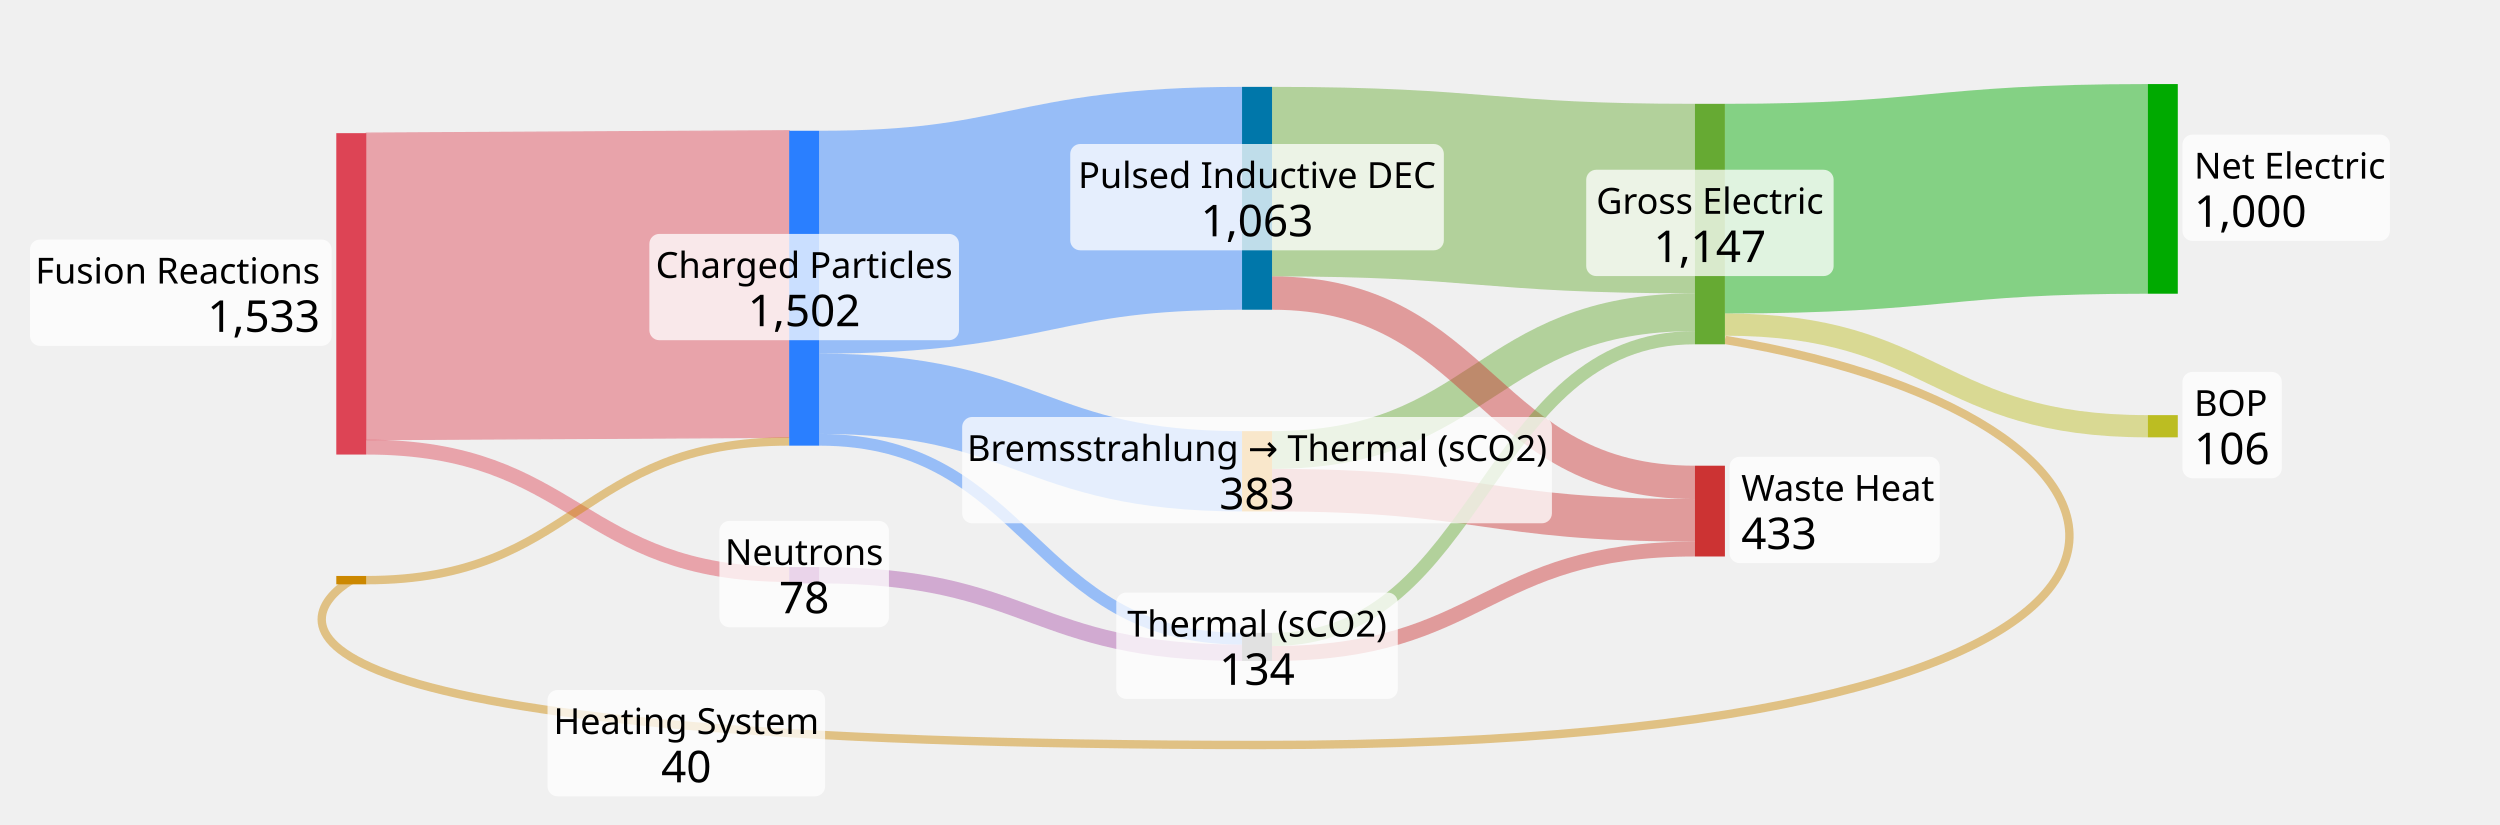
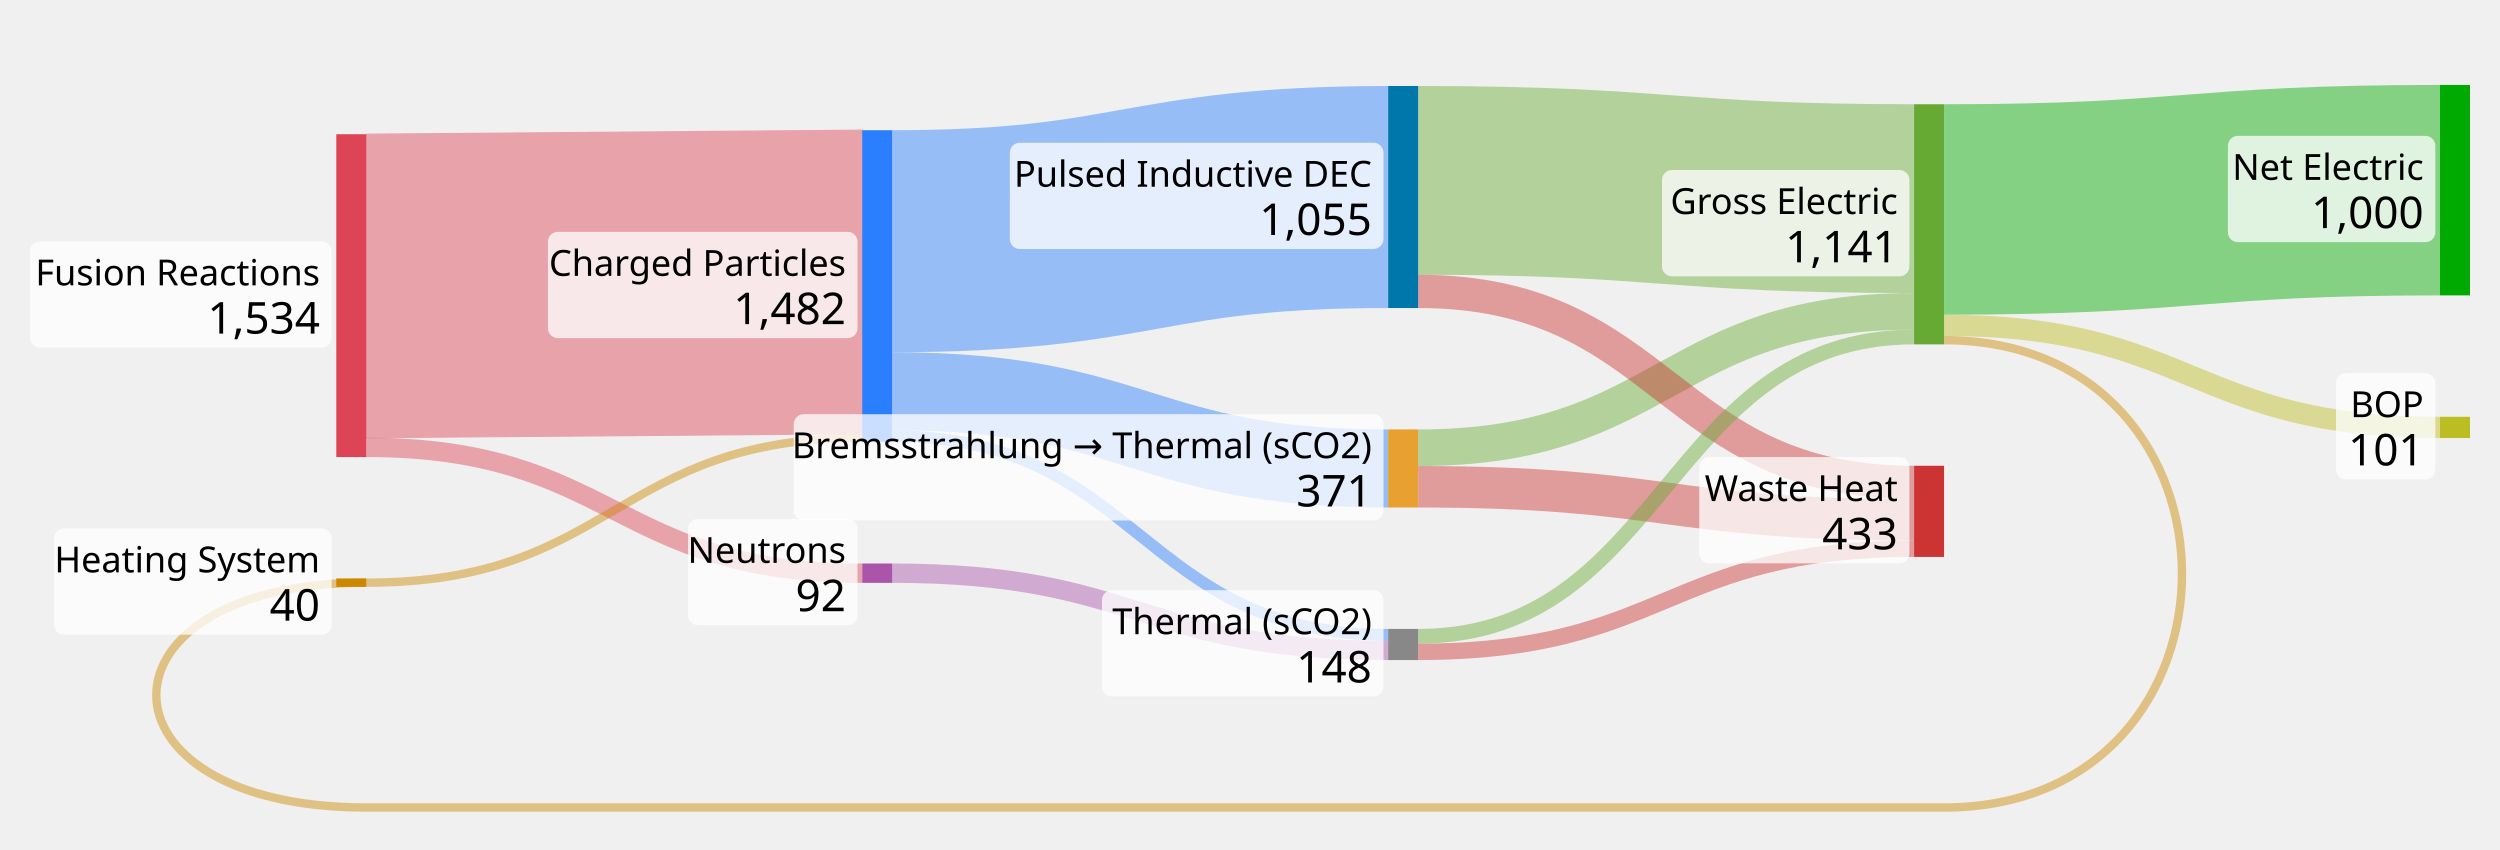
- <svg xmlns="http://www.w3.org/2000/svg" height="330" width="1000">
+ <svg xmlns="http://www.w3.org/2000/svg" height="340" width="1000">
  <g transform="translate(134.5166,18)">
    <g id="sankey_flows">
-       <path id="flow0" d="M12 35.261v122.604L181.15 156.909v-122.604z" fill="#d45" stroke-width="0.5" stroke="#d45" opacity="0.45" />
-       <path id="flow4" d="M193.15 78.876C277.725 78.876 277.725 61.32 362.3 61.32" fill="none" stroke-width="89.144" stroke="#2a7fff" opacity="0.45" />
-       <path id="flow13" d="M555.45 65.462C640.025 65.462 640.025 57.557 724.6 57.557" fill="none" stroke-width="83.861" stroke="#0a0" opacity="0.45" />
-       <path id="flow7" d="M374.3 54.653C458.875 54.653 458.875 61.437 543.45 61.437" fill="none" stroke-width="75.81" stroke="#6a3" opacity="0.45" />
-       <path id="flow3" d="M193.15 139.507C277.725 139.507 277.725 170.514 362.3 170.514" fill="none" stroke-width="32.119" stroke="#2a7fff" opacity="0.45" />
-       <path id="flow10" d="M374.3 178.061C458.875 178.061 458.875 190.128 543.45 190.128" fill="none" stroke-width="17.024" stroke="#c33" opacity="0.45" />
-       <path id="flow9" d="M374.3 162.002C458.875 162.002 458.875 106.889 543.45 106.889" fill="none" stroke-width="15.095" stroke="#6a3" opacity="0.45" />
-       <path id="flow8" d="M374.3 99.225C458.875 99.225 458.875 174.95 543.45 174.95" fill="none" stroke-width="13.334" stroke="#c33" opacity="0.45" />
-       <path id="flow14" d="M555.45 111.837C640.025 111.837 640.025 152.495 724.6 152.495" fill="none" stroke-width="8.889" stroke="#bcbd22" opacity="0.45" />
-       <path id="flow6" d="M193.15 212.096C277.725 212.096 277.725 243.103 362.3 243.103" fill="none" stroke-width="6.541" stroke="#a5a" opacity="0.45" />
-       <path id="flow1" d="M12 160.843C96.575 160.843 96.575 211.803 181.15 211.803" fill="none" stroke-width="5.954" stroke="#d45" opacity="0.45" />
-       <path id="flow12" d="M374.3 243.396C458.875 243.396 458.875 201.617 543.45 201.617" fill="none" stroke-width="5.954" stroke="#c33" opacity="0.45" />
-       <path id="flow11" d="M374.3 237.777C458.875 237.777 458.875 117.079 543.45 117.079" fill="none" stroke-width="5.283" stroke="#6a3" opacity="0.45" />
-       <path id="flow5" d="M193.15 157.915C277.725 157.915 277.725 237.484 362.3 237.484" fill="none" stroke-width="4.696" stroke="#2a7fff" opacity="0.45" />
-       <path id="flow2" d="M12 214.059C96.575 214.059 96.575 158.586 181.15 158.586" fill="none" stroke-width="3.354" stroke="#c80" opacity="0.45" />
-       <path id="flow15" d="M555.45 117.959 C 750 150, 780 280, 370 280 C -40 280, -20 230, 6 214.059" fill="none" stroke-width="3.354" stroke="#c80" opacity="0.45" />
+       <path id="flow0" d="M12 35.688v121.388L210.371 155.472v-121.388z" fill="#d45" stroke-width="0.5" stroke="#d45" opacity="0.45" />
+       <path id="flow4" d="M222.371 78.489C321.556 78.489 321.556 60.804 420.742 60.804" fill="none" stroke-width="88.81" stroke="#2a7fff" opacity="0.45" />
+       <path id="flow13" d="M643.113 65.793C742.298 65.793 742.298 58.066 841.483 58.066" fill="none" stroke-width="84.18" stroke="#0a0" opacity="0.45" />
+       <path id="flow7" d="M432.742 54.154C531.927 54.154 531.927 61.457 631.113 61.457" fill="none" stroke-width="75.51" stroke="#6a3" opacity="0.45" />
+       <path id="flow3" d="M222.371 138.51C321.556 138.51 321.556 169.388 420.742 169.388" fill="none" stroke-width="31.231" stroke="#2a7fff" opacity="0.45" />
+       <path id="flow10" d="M432.742 176.711C531.927 176.711 531.927 189.907 631.113 189.907" fill="none" stroke-width="16.584" stroke="#c33" opacity="0.45" />
+       <path id="flow9" d="M432.742 161.096C531.927 161.096 531.927 106.536 631.113 106.536" fill="none" stroke-width="14.647" stroke="#6a3" opacity="0.45" />
+       <path id="flow8" d="M432.742 98.559C531.927 98.559 531.927 174.965 631.113 174.965" fill="none" stroke-width="13.301" stroke="#c33" opacity="0.45" />
+       <path id="flow14" d="M643.113 112.134C742.298 112.134 742.298 152.97 841.483 152.97" fill="none" stroke-width="8.502" stroke="#bcbd22" opacity="0.45" />
+       <path id="flow1" d="M12 160.949C111.185 160.949 111.185 211.274 210.371 211.274" fill="none" stroke-width="7.745" stroke="#d45" opacity="0.45" />
+       <path id="flow6" d="M222.371 211.274C321.556 211.274 321.556 242.152 420.742 242.152" fill="none" stroke-width="7.745" stroke="#a5a" opacity="0.45" />
+       <path id="flow12" d="M432.742 242.741C531.927 242.741 531.927 201.482 631.113 201.482" fill="none" stroke-width="6.566" stroke="#c33" opacity="0.45" />
+       <path id="flow11" d="M432.742 236.512C531.927 236.512 531.927 116.806 631.113 116.806" fill="none" stroke-width="5.893" stroke="#6a3" opacity="0.45" />
+       <path id="flow5" d="M222.371 156.482C321.556 156.482 321.556 235.923 420.742 235.923" fill="none" stroke-width="4.714" stroke="#2a7fff" opacity="0.45" />
+       <path id="flow2" d="M12 215.067C111.185 215.067 111.185 157.156 210.371 157.156" fill="none" stroke-width="3.367" stroke="#c80" opacity="0.45" />
+       <path id="flow15" d="M643.113 118.069C770 118.069 770 305 643.113 305 L 12 305 C -100 305 -100 215.067 12 215.067" fill="none" stroke-width="3.367" stroke="#c80" opacity="0.45" />
    </g>
    <g id="sankey_nodes">
      <g class="node" style="touch-action: none;">
-         <rect id="r0" class="for_r0" x="0" y="35.261" height="128.559" width="12" fill="#d45" fill-opacity="1" />
+         <rect id="r0" class="for_r0" x="0" y="35.688" height="129.133" width="12" fill="#d45" fill-opacity="1" />
      </g>
      <g class="node" style="touch-action: none;">
-         <rect id="r1" class="for_r1" x="181.15" y="34.304" height="125.959" width="12" fill="#2a7fff" fill-opacity="1" />
+         <rect id="r1" class="for_r1" x="210.371" y="34.084" height="124.755" width="12" fill="#2a7fff" fill-opacity="1" />
      </g>
      <g class="node" style="touch-action: none;">
-         <rect id="r2" class="for_r2" x="181.15" y="208.825" height="6.541" width="12" fill="#a5a" fill-opacity="1" />
+         <rect id="r2" class="for_r2" x="210.371" y="207.402" height="7.745" width="12" fill="#a5a" fill-opacity="1" />
      </g>
      <g class="node" style="touch-action: none;">
-         <rect id="r3" class="for_r3" x="0" y="212.382" height="3.354" width="12" fill="#c80" fill-opacity="1" />
+         <rect id="r3" class="for_r3" x="0" y="213.383" height="3.367" width="12" fill="#c80" fill-opacity="1" />
      </g>
      <g class="node" style="touch-action: none;">
-         <rect id="r4" class="for_r4" x="362.3" y="154.455" height="32.119" width="12" fill="#e8a030" fill-opacity="1" />
+         <rect id="r4" class="for_r4" x="420.742" y="153.772" height="31.231" width="12" fill="#e8a030" fill-opacity="1" />
      </g>
      <g class="node" style="touch-action: none;">
-         <rect id="r5" class="for_r5" x="362.3" y="16.748" height="89.144" width="12" fill="#07a" fill-opacity="1" />
+         <rect id="r5" class="for_r5" x="420.742" y="16.399" height="88.81" width="12" fill="#07a" fill-opacity="1" />
      </g>
      <g class="node" style="touch-action: none;">
-         <rect id="r6" class="for_r6" x="362.3" y="235.136" height="11.237" width="12" fill="#888" fill-opacity="1" />
+         <rect id="r6" class="for_r6" x="420.742" y="233.566" height="12.459" width="12" fill="#888" fill-opacity="1" />
      </g>
      <g class="node" style="touch-action: none;">
-         <rect id="r7" class="for_r7" x="543.45" y="23.532" height="96.188" width="12" fill="#6a3" fill-opacity="1" />
+         <rect id="r7" class="for_r7" x="631.113" y="23.702" height="96.05" width="12" fill="#6a3" fill-opacity="1" />
      </g>
      <g class="node" style="touch-action: none;">
-         <rect id="r8" class="for_r8" x="543.45" y="168.283" height="36.312" width="12" fill="#c33" fill-opacity="1" />
+         <rect id="r8" class="for_r8" x="631.113" y="168.315" height="36.45" width="12" fill="#c33" fill-opacity="1" />
      </g>
      <g class="node" style="touch-action: none;">
-         <rect id="r9" class="for_r9" x="724.6" y="15.627" height="83.861" width="12" fill="#0a0" fill-opacity="1" />
+         <rect id="r9" class="for_r9" x="841.483" y="15.976" height="84.18" width="12" fill="#0a0" fill-opacity="1" />
      </g>
      <g class="node" style="touch-action: none;">
-         <rect id="r10" class="for_r10" x="724.6" y="148.05" height="8.889" width="12" fill="#bcbd22" fill-opacity="1" />
+         <rect id="r10" class="for_r10" x="841.483" y="148.719" height="8.502" width="12" fill="#bcbd22" fill-opacity="1" />
      </g>
    </g>
    <g id="sankey_labels" font-family="sans-serif" font-size="16px" fill="#000000">
-       <rect id="label0_bg" class="for_r0" x="-122.517" y="77.82" width="120.65" height="42.52" rx="4" fill="#fff" fill-opacity="0.75" stroke="none" stroke-width="0" stroke-opacity="0" />
-       <text id="label0" class="for_r0" text-anchor="end" x="-6.533" y="99.54" font-weight="400" font-size="14.4px" dy="-4.12">Fusion Reactions<tspan x="-6.533" dy="19.32" font-weight="400" font-size="17.6px">1,533</tspan>
+       <rect id="label0_bg" class="for_r0" x="-122.517" y="78.535" width="120.65" height="42.52" rx="4" fill="#fff" fill-opacity="0.75" stroke="none" stroke-width="0" stroke-opacity="0" />
+       <text id="label0" class="for_r0" text-anchor="end" x="-6.533" y="100.255" font-weight="400" font-size="14.4px" dy="-4.12">Fusion Reactions<tspan x="-6.533" dy="19.32" font-weight="400" font-size="17.6px">1,534</tspan>
      </text>
-       <rect id="label1_bg" class="for_r1" x="125.225" y="75.564" width="123.85" height="42.52" rx="4" fill="#fff" fill-opacity="0.75" stroke="none" stroke-width="0" stroke-opacity="0" />
-       <text id="label1" class="for_r1" text-anchor="middle" x="187.15" y="97.284" font-weight="400" font-size="14.4px" dy="-4.12">Charged Particles<tspan x="187.15" dy="19.32" font-weight="400" font-size="17.6px">1,502</tspan>
+       <rect id="label1_bg" class="for_r1" x="84.654" y="74.742" width="123.85" height="42.52" rx="4" fill="#fff" fill-opacity="0.75" stroke="none" stroke-width="0" stroke-opacity="0" />
+       <text id="label1" class="for_r1" text-anchor="end" x="203.838" y="96.462" font-weight="400" font-size="14.4px" dy="-4.12">Charged Particles<tspan x="203.838" dy="19.32" font-weight="400" font-size="17.6px">1,482</tspan>
      </text>
-       <rect id="label2_bg" class="for_r2" x="153.25" y="190.376" width="67.8" height="42.52" rx="4" fill="#fff" fill-opacity="0.75" stroke="none" stroke-width="0" stroke-opacity="0" />
-       <text id="label2" class="for_r2" text-anchor="middle" x="187.15" y="212.096" font-weight="400" font-size="14.4px" dy="-4.12">Neutrons<tspan x="187.15" dy="19.32" font-weight="400" font-size="17.6px">78</tspan>
+       <rect id="label2_bg" class="for_r2" x="140.704" y="189.554" width="67.8" height="42.52" rx="4" fill="#fff" fill-opacity="0.75" stroke="none" stroke-width="0" stroke-opacity="0" />
+       <text id="label2" class="for_r2" text-anchor="end" x="203.838" y="211.274" font-weight="400" font-size="14.4px" dy="-4.12">Neutrons<tspan x="203.838" dy="19.32" font-weight="400" font-size="17.6px">92</tspan>
      </text>
-       <rect id="label3_bg" class="for_r3" x="84.5" y="258" width="111.017" height="42.52" rx="4" fill="#fff" fill-opacity="0.75" stroke="none" stroke-width="0" stroke-opacity="0" />
-       <text id="label3" class="for_r3" text-anchor="middle" x="140" y="279.72" font-weight="400" font-size="14.4px" dy="-4.12">Heating System<tspan x="140" dy="19.32" font-weight="400" font-size="17.6px">40</tspan>
+       <rect id="label3_bg" class="for_r3" x="-112.883" y="193.347" width="111.017" height="42.52" rx="4" fill="#fff" fill-opacity="0.75" stroke="none" stroke-width="0" stroke-opacity="0" />
+       <text id="label3" class="for_r3" text-anchor="end" x="-6.533" y="215.067" font-weight="400" font-size="14.4px" dy="-4.12">Heating System<tspan x="-6.533" dy="19.32" font-weight="400" font-size="17.6px">40</tspan>
      </text>
-       <rect id="label4_bg" class="for_r4" x="250.35" y="148.794" width="235.9" height="42.52" rx="4" fill="#fff" fill-opacity="0.75" stroke="none" stroke-width="0" stroke-opacity="0" />
-       <text id="label4" class="for_r4" text-anchor="middle" x="368.3" y="170.514" font-weight="400" font-size="14.4px" dy="-4.12">Bremsstrahlung → Thermal (sCO2)<tspan x="368.3" dy="19.32" font-weight="400" font-size="17.6px">383</tspan>
+       <rect id="label4_bg" class="for_r4" x="182.975" y="147.668" width="235.9" height="42.52" rx="4" fill="#fff" fill-opacity="0.75" stroke="none" stroke-width="0" stroke-opacity="0" />
+       <text id="label4" class="for_r4" text-anchor="end" x="414.208" y="169.388" font-weight="400" font-size="14.4px" dy="-4.12">Bremsstrahlung → Thermal (sCO2)<tspan x="414.208" dy="19.32" font-weight="400" font-size="17.6px">371</tspan>
      </text>
-       <rect id="label5_bg" class="for_r5" x="293.575" y="39.6" width="149.45" height="42.52" rx="4" fill="#fff" fill-opacity="0.75" stroke="none" stroke-width="0" stroke-opacity="0" />
-       <text id="label5" class="for_r5" text-anchor="middle" x="368.3" y="61.32" font-weight="400" font-size="14.4px" dy="-4.12">Pulsed Inductive DEC<tspan x="368.3" dy="19.32" font-weight="400" font-size="17.6px">1,063</tspan>
+       <rect id="label5_bg" class="for_r5" x="269.425" y="39.084" width="149.45" height="42.52" rx="4" fill="#fff" fill-opacity="0.75" stroke="none" stroke-width="0" stroke-opacity="0" />
+       <text id="label5" class="for_r5" text-anchor="end" x="414.208" y="60.804" font-weight="400" font-size="14.4px" dy="-4.12">Pulsed Inductive DEC<tspan x="414.208" dy="19.32" font-weight="400" font-size="17.6px">1,055</tspan>
      </text>
-       <rect id="label6_bg" class="for_r6" x="312" y="219.034" width="112.6" height="42.52" rx="4" fill="#fff" fill-opacity="0.75" stroke="none" stroke-width="0" stroke-opacity="0" />
-       <text id="label6" class="for_r6" text-anchor="middle" x="368.3" y="240.754" font-weight="400" font-size="14.4px" dy="-4.12">Thermal (sCO2)<tspan x="368.3" dy="19.32" font-weight="400" font-size="17.6px">134</tspan>
+       <rect id="label6_bg" class="for_r6" x="306.275" y="218.075" width="112.6" height="42.52" rx="4" fill="#fff" fill-opacity="0.75" stroke="none" stroke-width="0" stroke-opacity="0" />
+       <text id="label6" class="for_r6" text-anchor="end" x="414.208" y="239.795" font-weight="400" font-size="14.4px" dy="-4.12">Thermal (sCO2)<tspan x="414.208" dy="19.32" font-weight="400" font-size="17.6px">148</tspan>
      </text>
-       <rect id="label7_bg" class="for_r7" x="499.967" y="49.906" width="98.967" height="42.52" rx="4" fill="#fff" fill-opacity="0.75" stroke="none" stroke-width="0" stroke-opacity="0" />
-       <text id="label7" class="for_r7" text-anchor="middle" x="549.45" y="71.626" font-weight="400" font-size="14.4px" dy="-4.12">Gross Electric<tspan x="549.45" dy="19.32" font-weight="400" font-size="17.6px">1,147</tspan>
+       <rect id="label7_bg" class="for_r7" x="530.279" y="50.007" width="98.967" height="42.52" rx="4" fill="#fff" fill-opacity="0.75" stroke="none" stroke-width="0" stroke-opacity="0" />
+       <text id="label7" class="for_r7" text-anchor="end" x="624.579" y="71.727" font-weight="400" font-size="14.4px" dy="-4.12">Gross Electric<tspan x="624.579" dy="19.32" font-weight="400" font-size="17.6px">1,141</tspan>
      </text>
-       <rect id="label8_bg" class="for_r8" x="557.317" y="164.718" width="84.05" height="42.52" rx="4" fill="#fff" fill-opacity="0.75" stroke="none" stroke-width="0" stroke-opacity="0" />
-       <text id="label8" class="for_r8" text-anchor="start" x="561.983" y="186.438" font-weight="400" font-size="14.4px" dy="-4.12">Waste Heat<tspan x="561.983" dy="19.32" font-weight="400" font-size="17.6px">433</tspan>
+       <rect id="label8_bg" class="for_r8" x="545.196" y="164.82" width="84.05" height="42.52" rx="4" fill="#fff" fill-opacity="0.75" stroke="none" stroke-width="0" stroke-opacity="0" />
+       <text id="label8" class="for_r8" text-anchor="end" x="624.579" y="186.54" font-weight="400" font-size="14.4px" dy="-4.12">Waste Heat<tspan x="624.579" dy="19.32" font-weight="400" font-size="17.6px">433</tspan>
      </text>
-       <rect id="label9_bg" class="for_r9" x="738.467" y="35.837" width="82.967" height="42.52" rx="4" fill="#fff" fill-opacity="0.75" stroke="none" stroke-width="0" stroke-opacity="0" />
-       <text id="label9" class="for_r9" text-anchor="start" x="743.133" y="57.557" font-weight="400" font-size="14.4px" dy="-4.12">Net Electric<tspan x="743.133" dy="19.32" font-weight="400" font-size="17.6px">1,000</tspan>
+       <rect id="label9_bg" class="for_r9" x="756.65" y="36.346" width="82.967" height="42.52" rx="4" fill="#fff" fill-opacity="0.75" stroke="none" stroke-width="0" stroke-opacity="0" />
+       <text id="label9" class="for_r9" text-anchor="end" x="834.95" y="58.066" font-weight="400" font-size="14.4px" dy="-4.12">Net Electric<tspan x="834.95" dy="19.32" font-weight="400" font-size="17.6px">1,000</tspan>
      </text>
-       <rect id="label10_bg" class="for_r10" x="738.467" y="130.775" width="39.733" height="42.52" rx="4" fill="#fff" fill-opacity="0.75" stroke="none" stroke-width="0" stroke-opacity="0" />
-       <text id="label10" class="for_r10" text-anchor="start" x="743.133" y="152.495" font-weight="400" font-size="14.4px" dy="-4.12">BOP<tspan x="743.133" dy="19.32" font-weight="400" font-size="17.6px">106</tspan>
+       <rect id="label10_bg" class="for_r10" x="799.883" y="131.25" width="39.733" height="42.52" rx="4" fill="#fff" fill-opacity="0.75" stroke="none" stroke-width="0" stroke-opacity="0" />
+       <text id="label10" class="for_r10" text-anchor="end" x="834.95" y="152.97" font-weight="400" font-size="14.4px" dy="-4.12">BOP<tspan x="834.95" dy="19.32" font-weight="400" font-size="17.6px">101</tspan>
      </text>
    </g>
  </g>
</svg>
